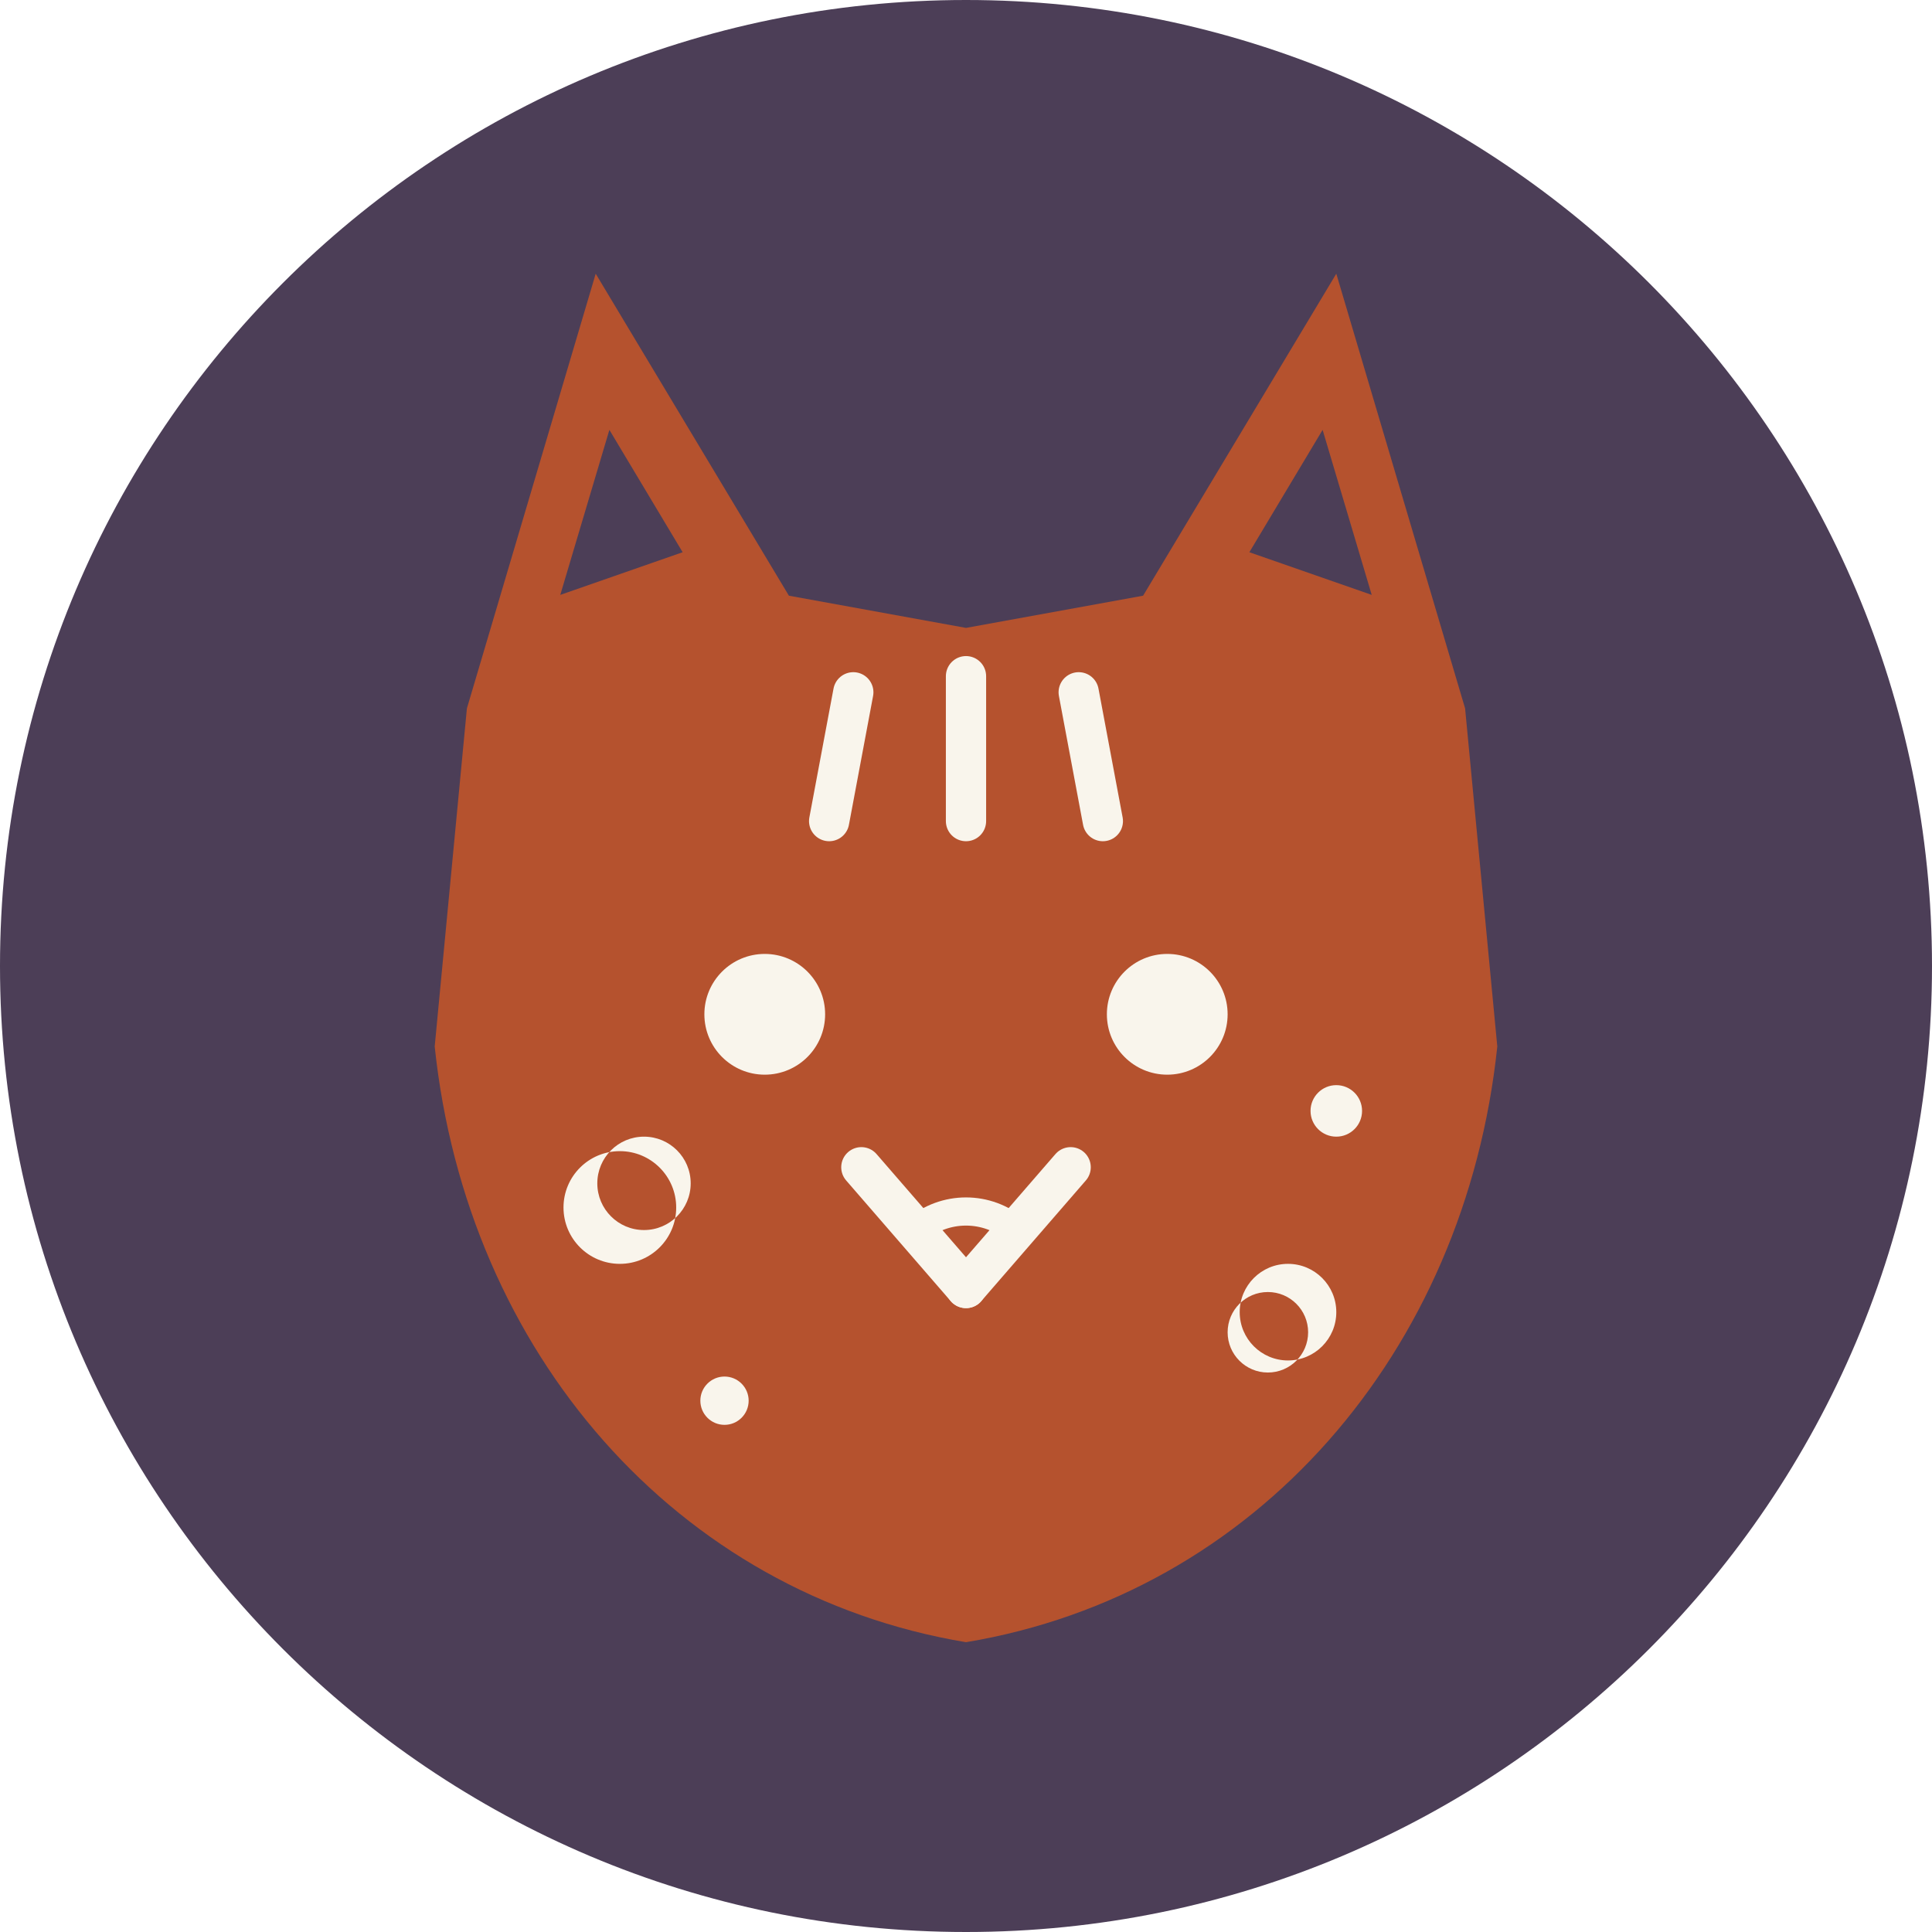
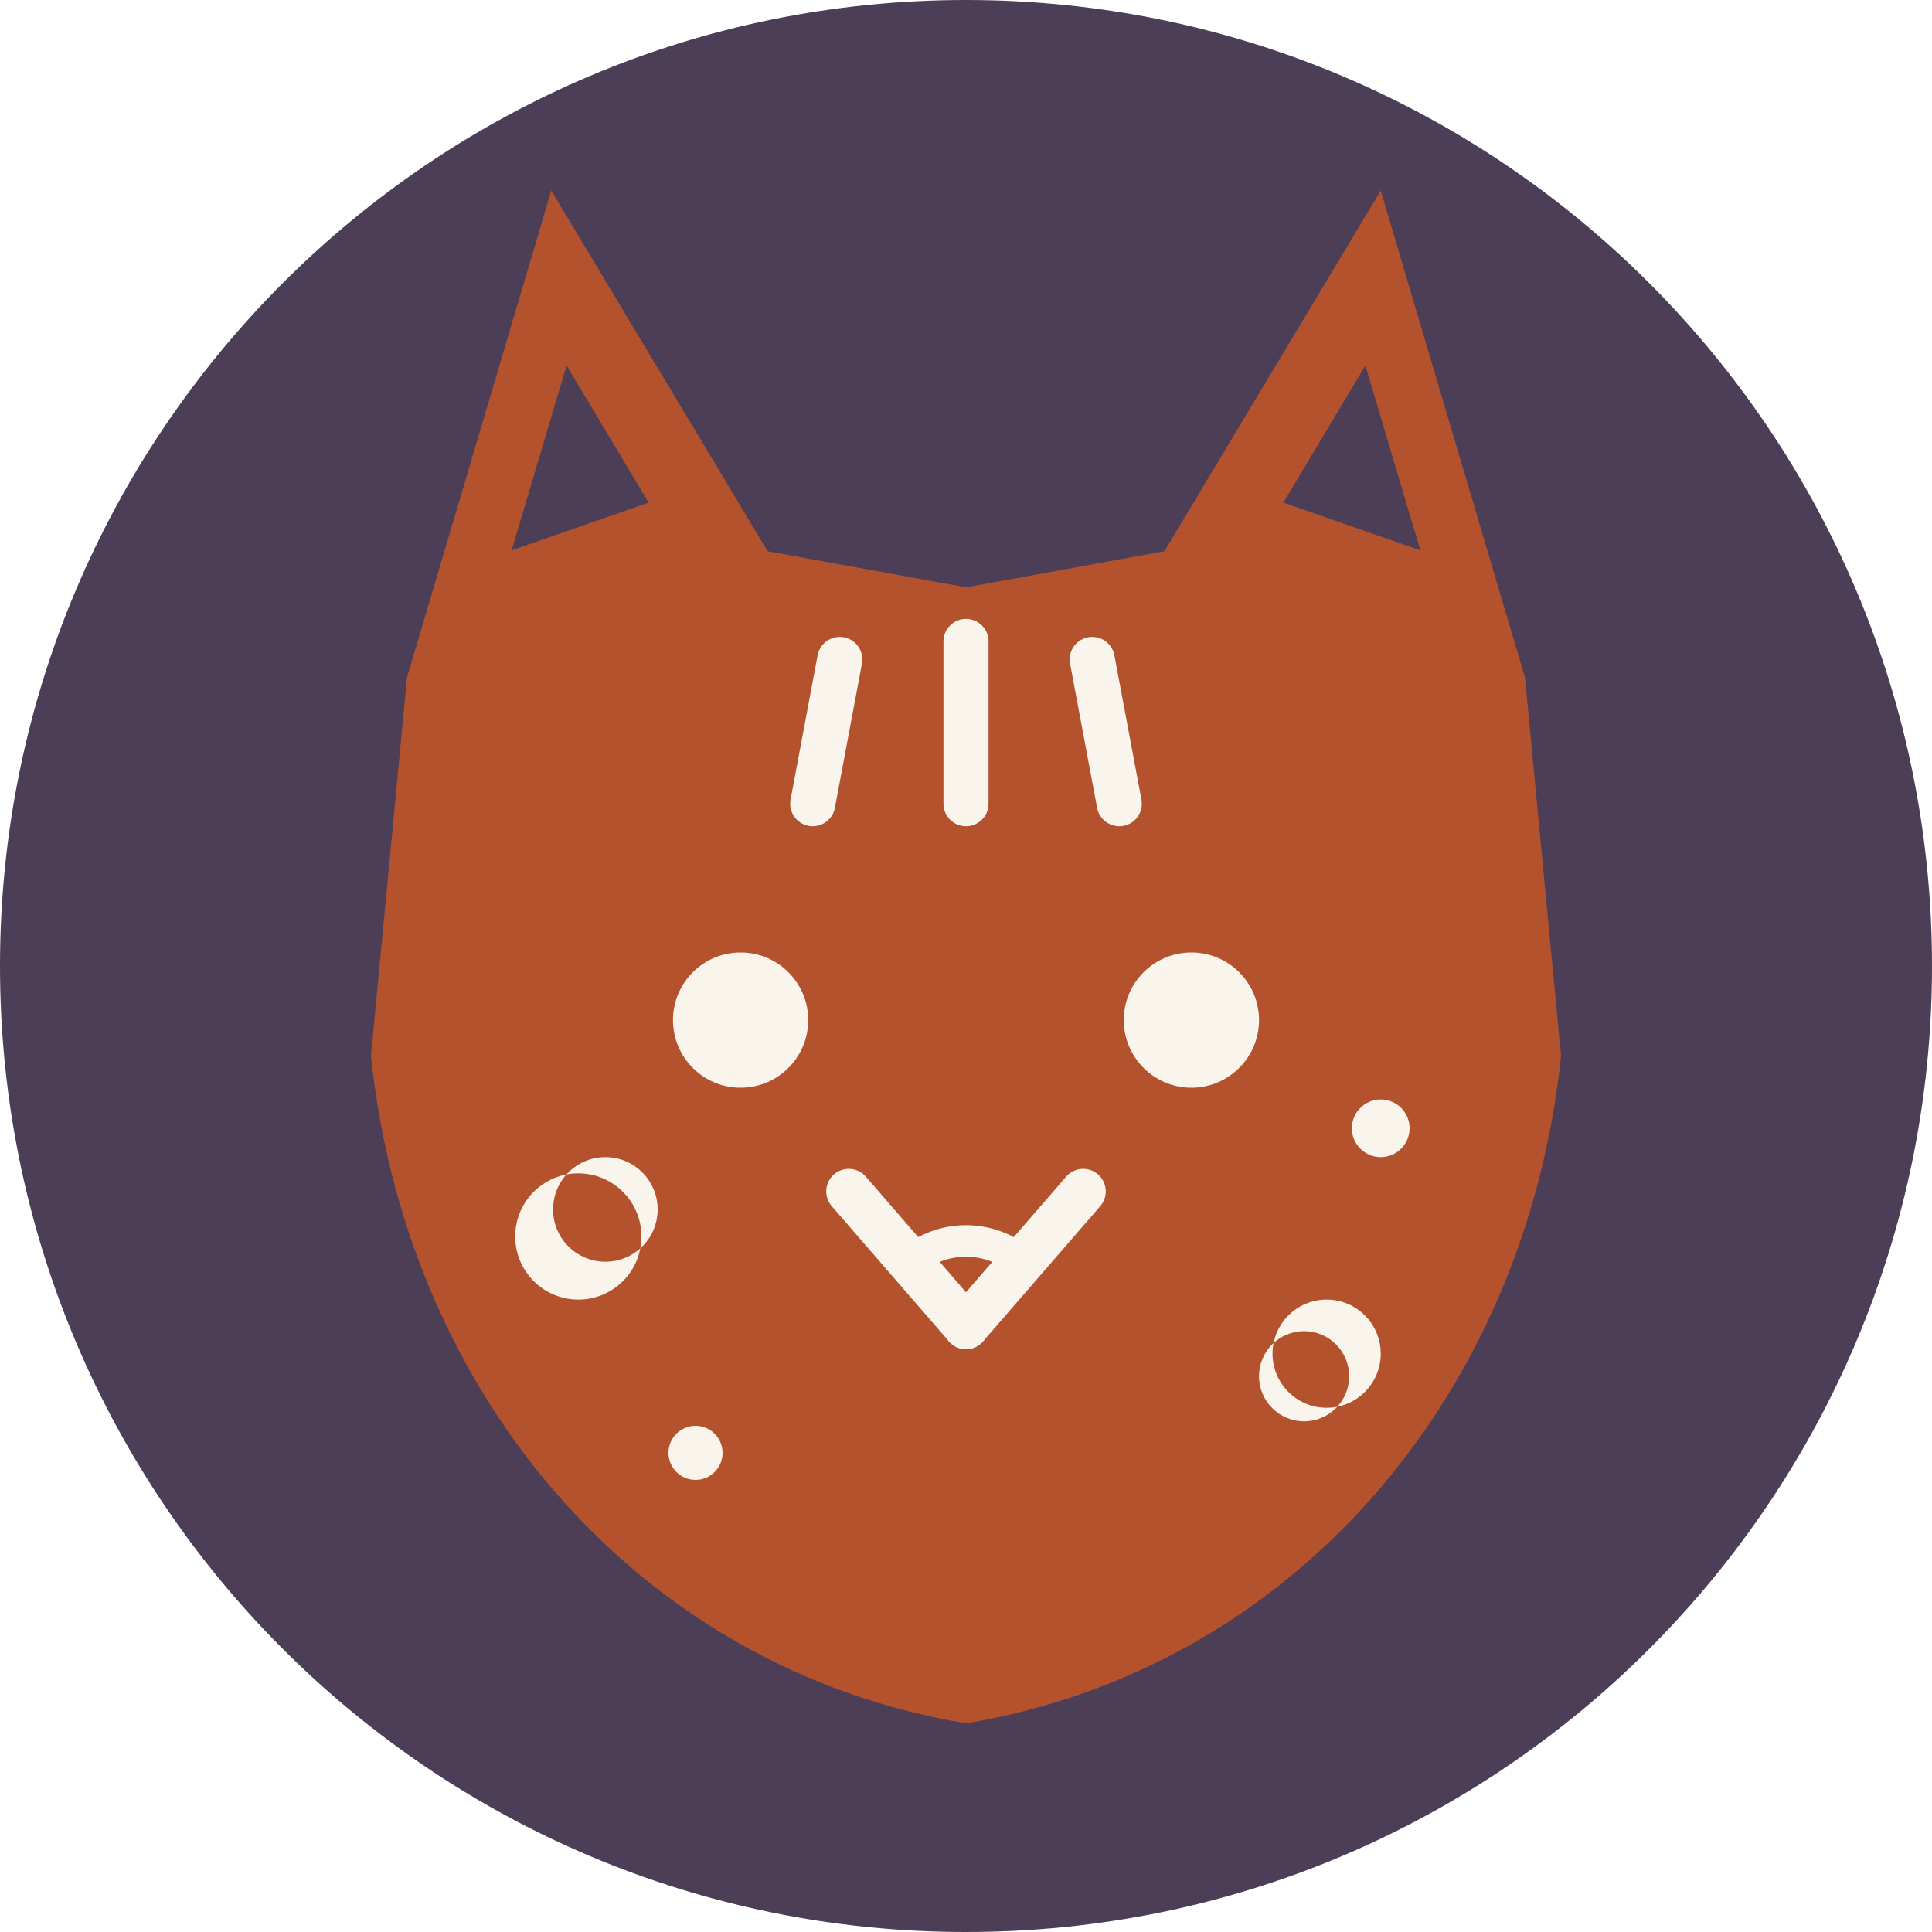
<svg xmlns="http://www.w3.org/2000/svg" viewBox="0 0 240 240">
  <circle cx="120" cy="120" r="120" fill="#4C3E57" />
-   <path fill-rule="evenodd" fill="#B5522E" d="     M 58 88 L 74 34 L 98 74 L 120 78 L 142 74 L 166 34 L 182 88 L 186 130     C 182 168 156 198 120 204 C 84 198 58 168 54 130 Z     M 170.4 73.9 L 155.2 68.6 L 164.3 53.4 Z     M 69.6 73.9 L 75.7 53.4 L 84.8 68.6 Z" />
-   <path d="M 106 86 L 103 102" stroke="#F9F5EC" stroke-width="5" stroke-linecap="round" />
-   <path d="M 120 84 L 120 102" stroke="#F9F5EC" stroke-width="5" stroke-linecap="round" />
-   <path d="M 134 86 L 137 102" stroke="#F9F5EC" stroke-width="5" stroke-linecap="round" />
-   <circle cx="95" cy="126" r="7.5" fill="#F9F5EC" />
-   <circle cx="145" cy="126" r="7.5" fill="#F9F5EC" />
-   <path d="M 120 160 L 107 145" stroke="#F9F5EC" stroke-width="5" stroke-linecap="round" />
-   <path d="M 120 160 L 133 145" stroke="#F9F5EC" stroke-width="5" stroke-linecap="round" />
-   <path d="M 113.8 152.8 A 9.5 9.5 0 0 1 126.2 152.8" stroke="#F9F5EC" stroke-width="3.5" fill="none" stroke-linecap="round" />
-   <path fill-rule="evenodd" fill="#F9F5EC" d="     M 77 143 A 7 7 0 1 0 77 157 A 7 7 0 1 0 77 143 Z     M 80 141.2 A 5.8 5.8 0 1 0 80 152.8 A 5.8 5.8 0 1 0 80 141.2 Z" />
-   <path fill-rule="evenodd" fill="#F9F5EC" d="     M 160 157 A 6 6 0 1 0 160 169 A 6 6 0 1 0 160 157 Z     M 157.5 160.5 A 5 5 0 1 0 157.5 170.5 A 5 5 0 1 0 157.5 160.5 Z" />
-   <circle cx="166" cy="138" r="3.2" fill="#F9F5EC" />
-   <circle cx="90" cy="174" r="3" fill="#F9F5EC" />
+   <g transform="translate(120 120) scale(1.12) translate(-120 -120)">
+     <path fill-rule="evenodd" fill="#B5522E" d="     M 58 88 L 74 34 L 98 74 L 120 78 L 142 74 L 166 34 L 182 88 L 186 130     C 182 168 156 198 120 204 C 84 198 58 168 54 130 Z     M 170.4 73.9 L 155.2 68.6 L 164.3 53.4 Z     M 69.6 73.9 L 75.7 53.4 L 84.8 68.6 Z" />
+     <path d="M 106 86 L 103 102" stroke="#F9F5EC" stroke-width="5" stroke-linecap="round" />
+     <path d="M 120 84 L 120 102" stroke="#F9F5EC" stroke-width="5" stroke-linecap="round" />
+     <path d="M 134 86 L 137 102" stroke="#F9F5EC" stroke-width="5" stroke-linecap="round" />
+     <circle cx="95" cy="126" r="7.5" fill="#F9F5EC" />
+     <circle cx="145" cy="126" r="7.5" fill="#F9F5EC" />
+     <path d="M 120 160 L 107 145" stroke="#F9F5EC" stroke-width="5" stroke-linecap="round" />
+     <path d="M 120 160 L 133 145" stroke="#F9F5EC" stroke-width="5" stroke-linecap="round" />
+     <path d="M 113.8 152.8 A 9.5 9.5 0 0 1 126.2 152.8" stroke="#F9F5EC" stroke-width="3.5" fill="none" stroke-linecap="round" />
+     <path fill-rule="evenodd" fill="#F9F5EC" d="     M 77 143 A 7 7 0 1 0 77 157 A 7 7 0 1 0 77 143 Z     M 80 141.2 A 5.8 5.8 0 1 0 80 152.8 A 5.8 5.8 0 1 0 80 141.2 Z" />
+     <path fill-rule="evenodd" fill="#F9F5EC" d="     M 160 157 A 6 6 0 1 0 160 169 A 6 6 0 1 0 160 157 Z     M 157.5 160.5 A 5 5 0 1 0 157.5 170.5 A 5 5 0 1 0 157.5 160.5 Z" />
+     <circle cx="166" cy="138" r="3.2" fill="#F9F5EC" />
+     <circle cx="90" cy="174" r="3" fill="#F9F5EC" />
+   </g>
</svg>
